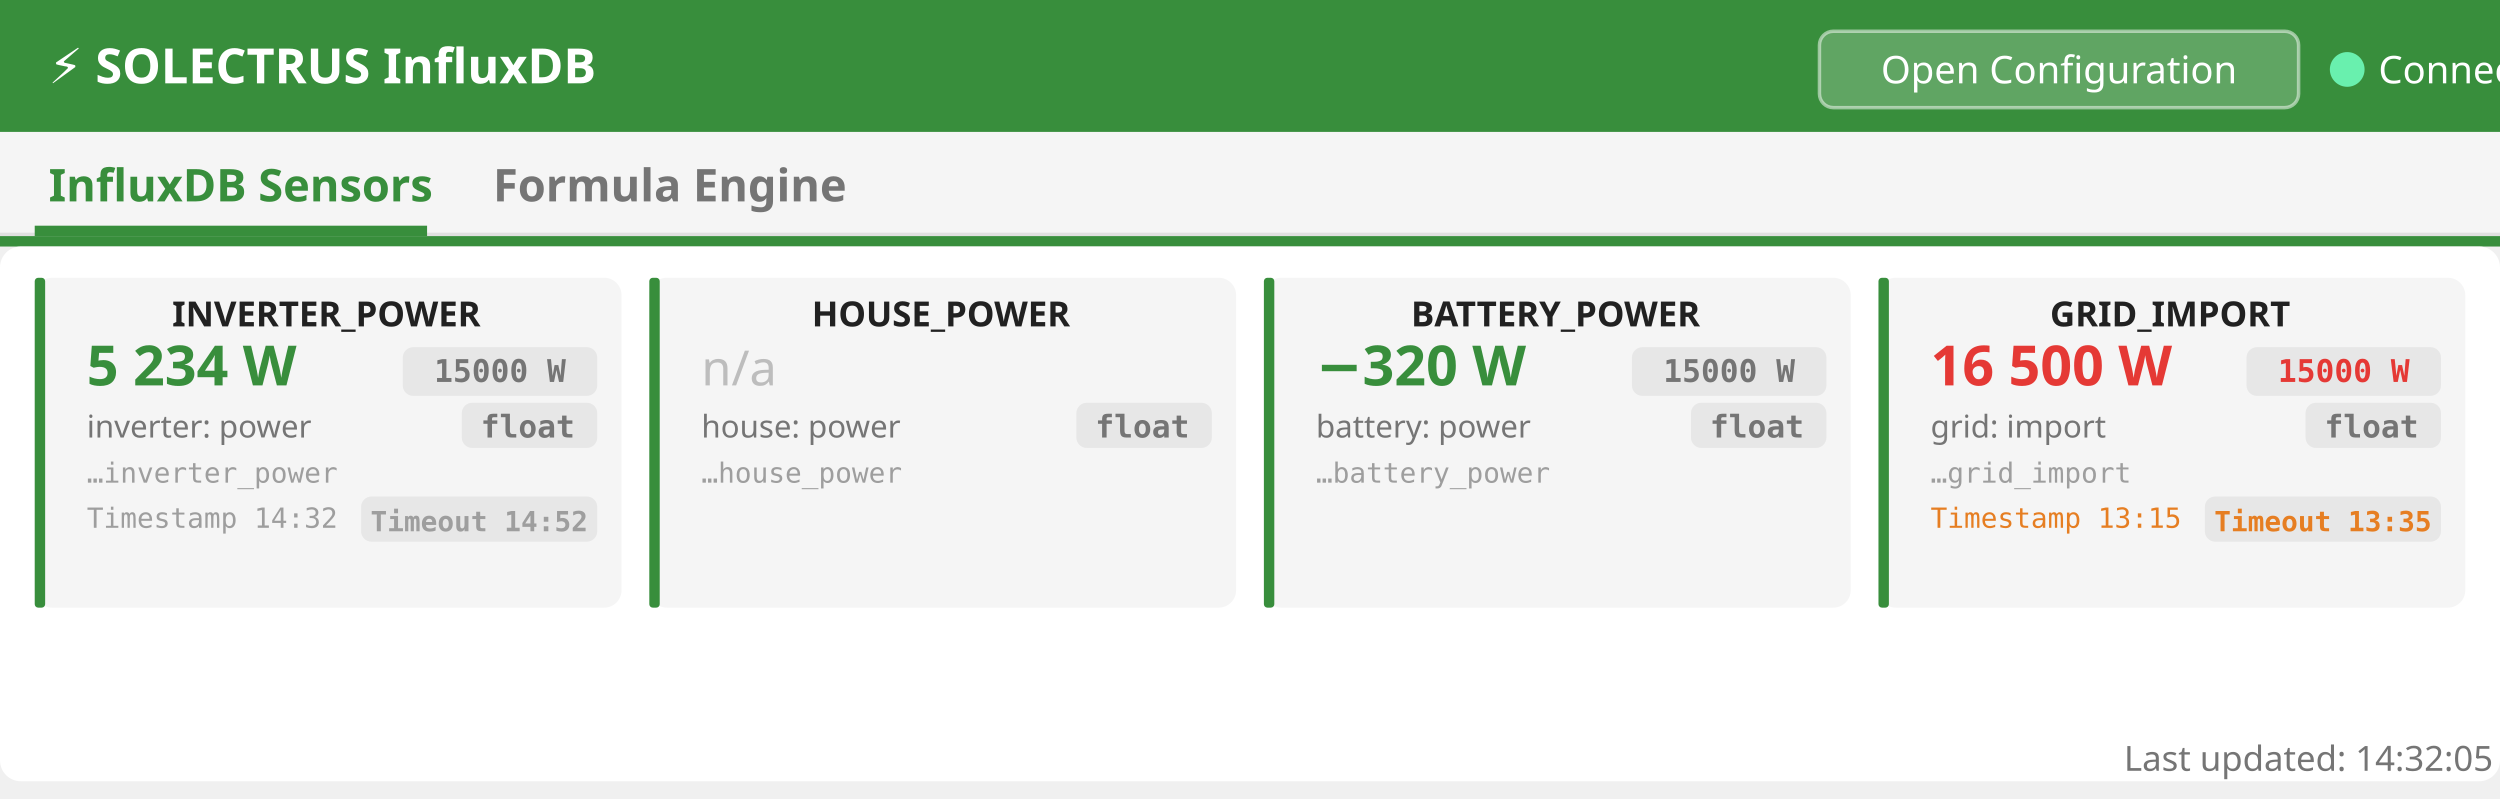
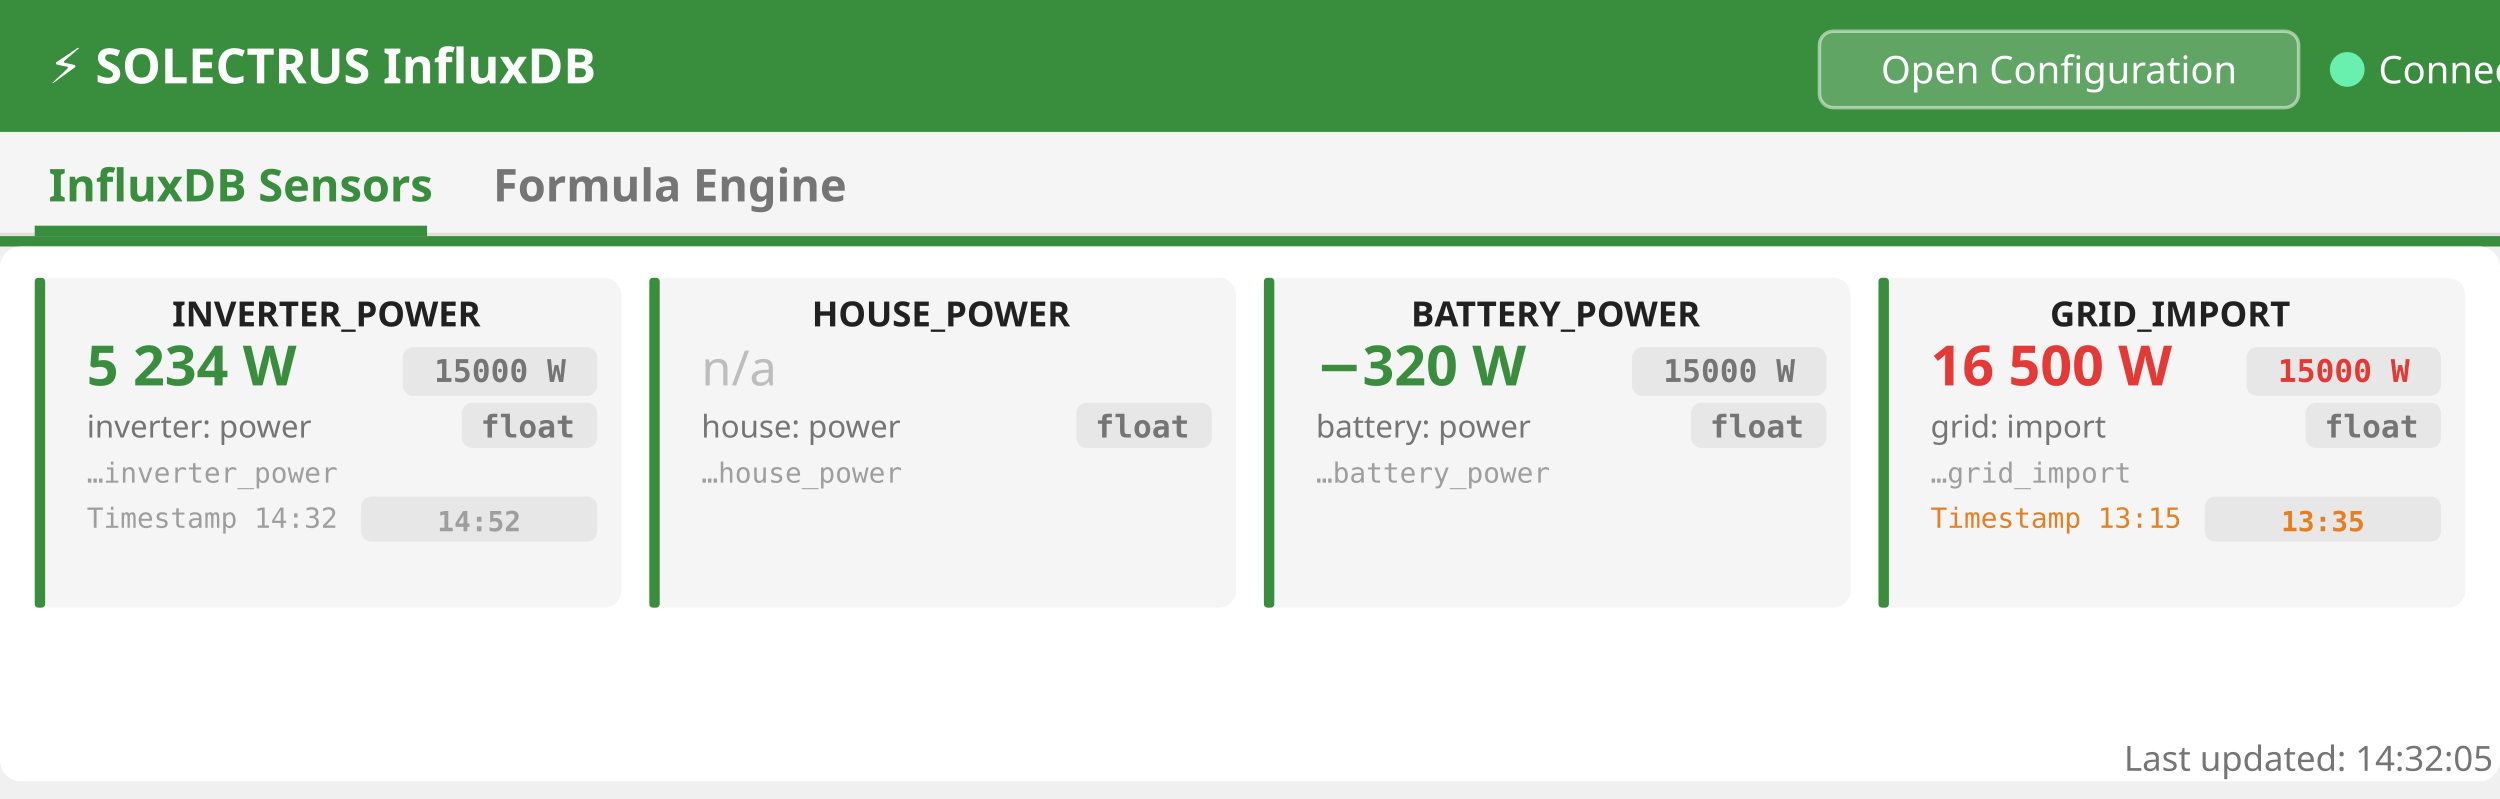
<svg xmlns="http://www.w3.org/2000/svg" viewBox="0 0 720 230" role="img" aria-label="SOLECTRUS InfluxDB sensor overview example">
  <rect x="0" y="0" width="720" height="38" fill="#388e3c" />
  <text x="14" y="24" fill="white" font-size="14" font-weight="600" font-family="system-ui,sans-serif">⚡ SOLECTRUS InfluxDB</text>
  <rect x="524" y="9" width="138" height="22" rx="4" fill="rgba(255,255,255,.2)" stroke="rgba(255,255,255,.5)" stroke-width="1" />
  <text x="593" y="24" text-anchor="middle" fill="white" font-size="11" font-family="system-ui,sans-serif">Open Configuration</text>
  <circle cx="676" cy="20" r="5" fill="#69f0ae" />
  <text x="685" y="24" fill="white" font-size="11" font-family="system-ui,sans-serif">Connected</text>
  <rect x="0" y="38" width="720" height="30" fill="#f5f5f5" />
  <rect x="0" y="67" width="720" height="1" fill="#e0e0e0" />
  <text x="14" y="58" fill="#388e3c" font-size="13" font-weight="700" font-family="system-ui,sans-serif">InfluxDB Sensors</text>
  <rect x="10" y="65" width="113" height="3" fill="#388e3c" />
  <text x="142" y="58" fill="#757575" font-size="13" font-weight="600" font-family="system-ui,sans-serif">Formula Engine</text>
  <rect x="0" y="68" width="720" height="3" fill="#388e3c" />
  <rect x="0" y="71" width="720" height="154" rx="6" fill="#ffffff" />
  <rect x="10" y="80" width="169" height="95" rx="5" fill="#f5f5f5" />
  <rect x="10" y="80" width="3" height="95" fill="#388e3c" rx="1" />
  <text x="94" y="94" text-anchor="middle" font-size="10" font-weight="700" font-family="system-ui,sans-serif" fill="#212121">INVERTER_POWER</text>
  <text x="25" y="111" font-size="16" font-weight="700" fill="#388e3c" font-family="system-ui,sans-serif">5 234 W</text>
  <rect x="116" y="100" width="56" height="14" rx="3" fill="rgba(0,0,0,0.06)" />
  <text x="144" y="110" text-anchor="middle" font-size="9" font-weight="700" font-family="monospace" fill="#757575">15000 W</text>
  <text x="25" y="126" font-size="9" font-family="system-ui,sans-serif" fill="#757575">inverter: power</text>
  <rect x="133" y="116" width="39" height="13" rx="3" fill="rgba(0,0,0,0.06)" />
  <text x="152" y="126" text-anchor="middle" font-size="9" font-weight="700" font-family="monospace" fill="#757575">float</text>
  <text x="25" y="139" font-size="8" font-family="monospace" fill="#9e9e9e">…inverter_power</text>
  <text x="25" y="152" font-size="8" font-family="monospace" fill="#9e9e9e">Timestamp 14:32</text>
  <rect x="104" y="143" width="68" height="13" rx="3" fill="rgba(0,0,0,0.06)" />
-   <text x="138" y="153" text-anchor="middle" font-size="8" font-weight="700" font-family="monospace" fill="#9e9e9e">Timeout 14:52</text>
+   <text x="138" y="153" text-anchor="middle" font-size="8" font-weight="700" font-family="monospace" fill="#9e9e9e">14:52</text>
  <rect x="187" y="80" width="169" height="95" rx="5" fill="#f5f5f5" />
  <rect x="187" y="80" width="3" height="95" fill="#388e3c" rx="1" />
  <text x="271" y="94" text-anchor="middle" font-size="10" font-weight="700" font-family="system-ui,sans-serif" fill="#212121">HOUSE_POWER</text>
  <text x="202" y="111" font-size="14" font-family="system-ui,sans-serif" fill="#bdbdbd">n/a</text>
  <text x="202" y="126" font-size="9" font-family="system-ui,sans-serif" fill="#757575">house: power</text>
  <rect x="310" y="116" width="39" height="13" rx="3" fill="rgba(0,0,0,0.06)" />
  <text x="329" y="126" text-anchor="middle" font-size="9" font-weight="700" font-family="monospace" fill="#757575">float</text>
  <text x="202" y="139" font-size="8" font-family="monospace" fill="#9e9e9e">…house_power</text>
  <rect x="364" y="80" width="169" height="95" rx="5" fill="#f5f5f5" />
  <rect x="364" y="80" width="3" height="95" fill="#388e3c" rx="1" />
  <text x="448" y="94" text-anchor="middle" font-size="10" font-weight="700" font-family="system-ui,sans-serif" fill="#212121">BATTERY_POWER</text>
  <text x="379" y="111" font-size="16" font-weight="700" fill="#388e3c" font-family="system-ui,sans-serif">−320 W</text>
  <rect x="470" y="100" width="56" height="14" rx="3" fill="rgba(0,0,0,0.06)" />
  <text x="498" y="110" text-anchor="middle" font-size="9" font-weight="700" font-family="monospace" fill="#757575">15000 W</text>
  <text x="379" y="126" font-size="9" font-family="system-ui,sans-serif" fill="#757575">battery: power</text>
  <rect x="487" y="116" width="39" height="13" rx="3" fill="rgba(0,0,0,0.06)" />
  <text x="506" y="126" text-anchor="middle" font-size="9" font-weight="700" font-family="monospace" fill="#757575">float</text>
  <text x="379" y="139" font-size="8" font-family="monospace" fill="#9e9e9e">…battery_power</text>
  <rect x="541" y="80" width="169" height="95" rx="5" fill="#f5f5f5" />
  <rect x="541" y="80" width="3" height="95" fill="#388e3c" rx="1" />
  <text x="625" y="94" text-anchor="middle" font-size="10" font-weight="700" font-family="system-ui,sans-serif" fill="#212121">GRID_IMPORT</text>
  <text x="556" y="111" font-size="16" font-weight="700" fill="#e53935" font-family="system-ui,sans-serif">16 500 W</text>
  <rect x="647" y="100" width="56" height="14" rx="3" fill="rgba(0,0,0,0.06)" />
  <text x="675" y="110" text-anchor="middle" font-size="9" font-weight="700" font-family="monospace" fill="#e53935">15000 W</text>
  <text x="556" y="126" font-size="9" font-family="system-ui,sans-serif" fill="#757575">grid: import</text>
  <rect x="664" y="116" width="39" height="13" rx="3" fill="rgba(0,0,0,0.06)" />
  <text x="683" y="126" text-anchor="middle" font-size="9" font-weight="700" font-family="monospace" fill="#757575">float</text>
  <text x="556" y="139" font-size="8" font-family="monospace" fill="#9e9e9e">…grid_import</text>
  <text x="556" y="152" font-size="8" font-family="monospace" fill="#e67e22">Timestamp 13:15</text>
  <rect x="635" y="143" width="68" height="13" rx="3" fill="rgba(0,0,0,0.06)" />
-   <text x="669" y="153" text-anchor="middle" font-size="8" font-weight="700" font-family="monospace" fill="#e67e22">Timeout 13:35</text>
+   <text x="669" y="153" text-anchor="middle" font-size="8" font-weight="700" font-family="monospace" fill="#e67e22">13:35</text>
  <text x="718" y="222" text-anchor="end" font-size="10" font-family="system-ui,sans-serif" fill="#757575">Last updated: 14:32:05</text>
</svg>
